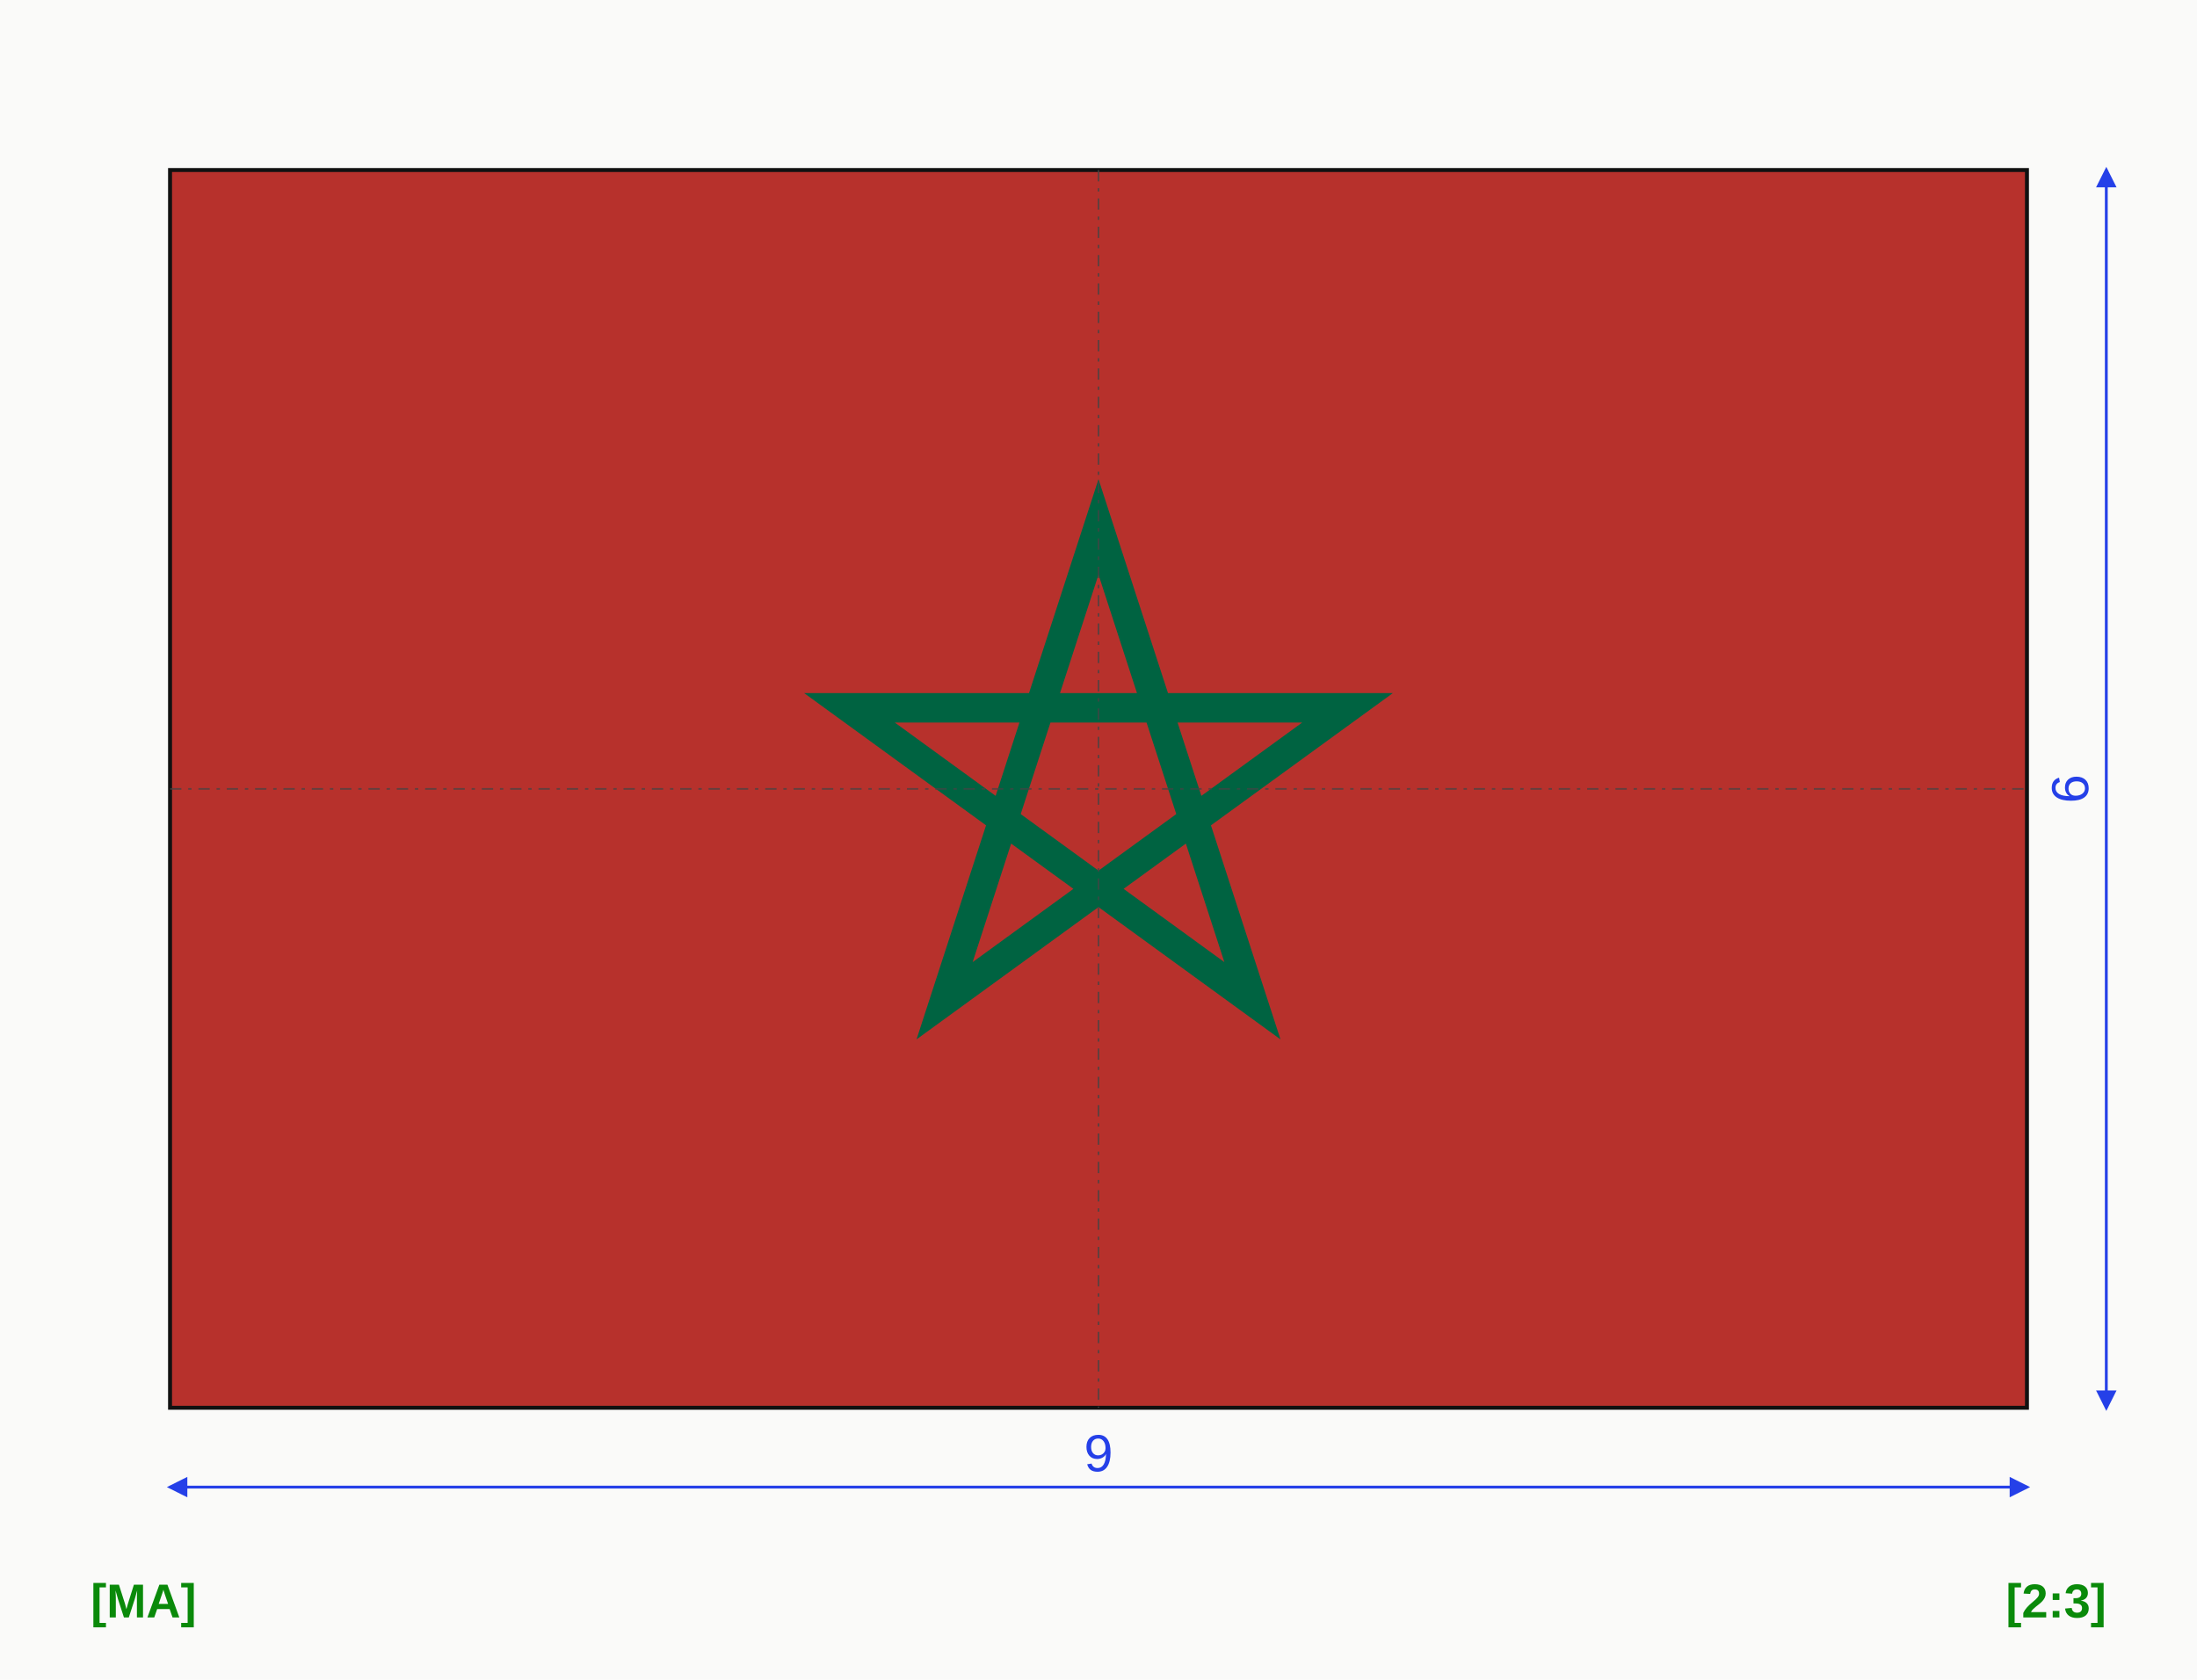
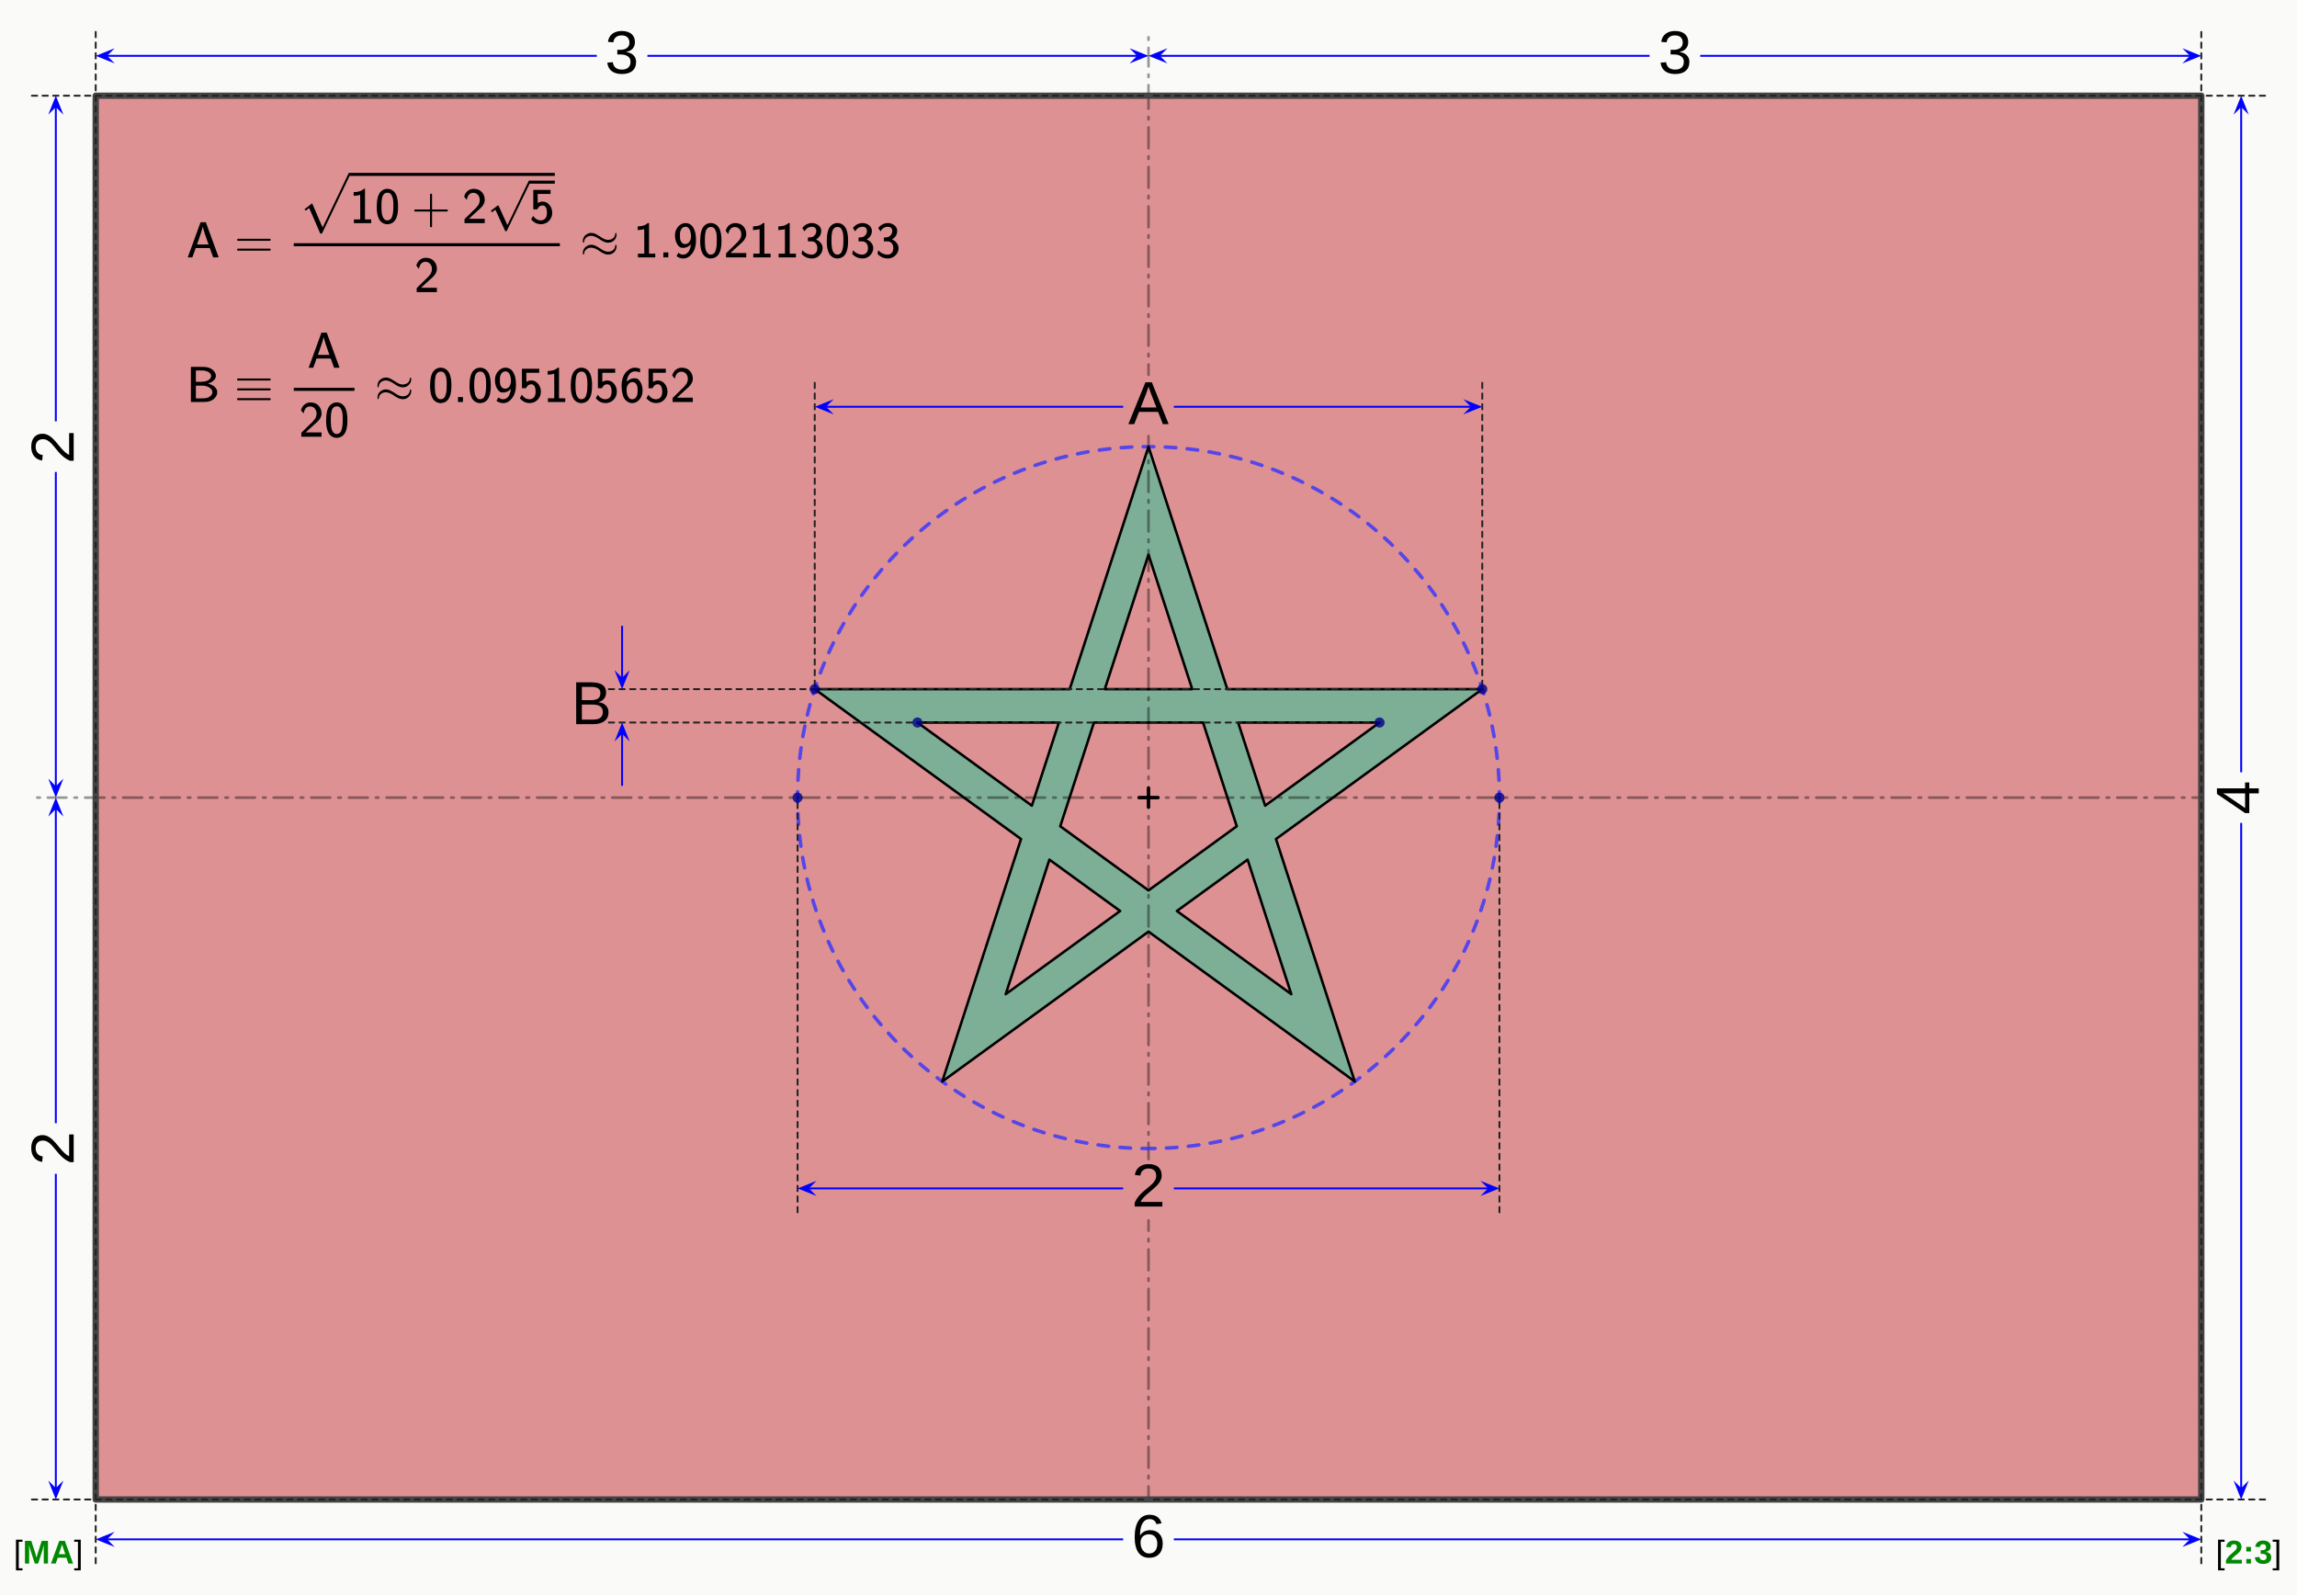
- <svg xmlns="http://www.w3.org/2000/svg" viewBox="0 0 1938 1482" font-family="Arial, Helvetica, sans-serif">
-   <rect width="1938" height="1482" fill="#FAFAF9" />
-   <svg viewBox="0 0 9 6" x="150.0" y="150.0" width="1638.0" height="1092.0" preserveAspectRatio="none">
-     <path fill="#B7312C" d="M0 0h9v6H0z" />
-     <path fill="none" stroke="#006341" stroke-width=".143" d="M4.5 1.73l.746 2.297-1.953-1.42h2.414l-1.953 1.42z" />
-   </svg>
-   <rect x="150" y="150" width="1638.0" height="1092.0" fill="none" stroke="#111" stroke-width="3.5" />
-   <line x1="969.0" y1="150.0" x2="969.0" y2="1242.0" stroke="#444" stroke-width="1.5" stroke-dasharray="10 6 3 6" opacity="0.75" />
-   <line x1="150.0" y1="696.0" x2="1788.0" y2="696.0" stroke="#444" stroke-width="1.5" stroke-dasharray="10 6 3 6" opacity="0.75" />
-   <g stroke="#2540E8" stroke-width="2.5" fill="#2540E8">
-     <line x1="150.0" y1="1312.0" x2="1788.0" y2="1312.0" />
-     <polygon points="150.0,1312.0 164.0,1305.0 164.0,1319.0" />
-     <polygon points="1788.0,1312.0 1774.0,1305.0 1774.0,1319.0" />
-     <text x="969.0" y="1298.0" font-size="46" text-anchor="middle" stroke="none">9</text>
-   </g>
-   <g stroke="#2540E8" stroke-width="2.5" fill="#2540E8">
-     <line x1="1858.0" y1="150.0" x2="1858.0" y2="1242.0" />
-     <polygon points="1858.0,150.0 1851.0,164.0 1865.0,164.0" />
-     <polygon points="1858.0,1242.0 1851.0,1228.0 1865.0,1228.0" />
-     <text x="1842.0" y="696.0" font-size="46" text-anchor="middle" transform="rotate(-90 1842.0 696.0)" stroke="none">6</text>
-   </g>
-   <text x="80" y="1427" font-size="42" font-weight="700" fill="#0A8A0A">[MA]</text>
-   <text x="1858" y="1427" font-size="42" font-weight="700" fill="#0A8A0A" text-anchor="end">[2:3]</text>
+ <svg xmlns="http://www.w3.org/2000/svg" xmlns:xlink="http://www.w3.org/1999/xlink" viewBox="-45360 -31500 90720 63000" fill="none" font-family="Calibri,Arial,'Liberation Sans',sans-serif">
+   <rect x="-45360" y="-31500" width="90720" height="63000" fill="#FAFAF9" />
+   <defs>
+     <marker id="left-arrow" viewBox="-4 -4 10 8" orient="auto" markerWidth="10" markerHeight="8">
+       <path fill="blue" d="m2 0 4 4-10-4L6-4z" />
+     </marker>
+     <path id="MJX-30-TEX-SS-41" d="M183 181Q183 179 152 91T118 0H28L154 346L280 693Q281 694 333 694H385L511 349Q636 4 638 2Q638 0 584 0H530L464 183H184L183 181ZM324 606Q319 578 292 492T238 332T210 256Q210 254 324 254T438 255L429 281L419 308Q409 336 395 378T365 465T339 551T324 611V606Z" />
+     <path id="MJX-30-TEX-N-3D" d="M56 347Q56 360 70 367H707Q722 359 722 347Q722 336 708 328L390 327H72Q56 332 56 347ZM56 153Q56 168 72 173H708Q722 163 722 153Q722 140 707 133H70Q56 140 56 153Z" />
+     <path id="MJX-30-TEX-SO-221A" d="M263 249Q264 249 315 130T417 -108T470 -228L725 302Q981 837 982 839Q989 850 1001 850Q1008 850 1013 844T1020 832V826L741 243Q645 43 540 -176Q479 -303 469 -324T453 -348Q449 -350 436 -350L424 -349L315 -96Q206 156 205 156L171 130Q138 104 137 104L111 130L263 249Z" />
+     <path id="MJX-30-TEX-SS-31" d="M94 612Q172 616 211 632T284 678H307V73H430V0H88V73H213V317Q213 560 212 560Q210 558 197 554T155 546T96 540L83 539V612H94Z" />
+     <path id="MJX-30-TEX-SS-30" d="M117 621Q174 678 247 678Q305 678 351 647Q396 617 424 557Q460 472 460 328Q460 271 455 224Q448 154 427 104T376 27T314 -10T249 -22Q201 -22 160 1T91 67Q39 154 39 316Q39 541 117 621ZM250 55Q274 55 293 66T324 93T344 136T357 185T364 240T366 291T367 340Q367 373 367 393T363 449T352 507T332 553T299 589T250 601Q217 601 194 584T159 542T141 479T133 411T132 340V331Q132 299 133 277T137 219T147 157T167 107T201 68T250 55Z" />
+     <path id="MJX-30-TEX-SS-2B" d="M56 237T56 250T70 270H369V420L370 570Q380 583 389 583Q402 583 409 568V270H707Q722 262 722 250T707 230H409V-68Q401 -82 391 -82H389H387Q375 -82 369 -68V230H70Q56 237 56 250Z" />
+     <path id="MJX-30-TEX-SS-32" d="M222 599Q190 599 166 585T128 550T108 509T97 474T93 459L67 492L42 526L47 539Q72 608 120 642T225 677Q304 677 355 644Q449 579 449 454Q449 373 361 290Q351 280 315 250T199 144Q156 103 137 85L293 86H449V0H50V79L216 242Q284 302 317 349T351 456Q351 517 315 558T222 599Z" />
+     <path id="MJX-30-TEX-N-221A" d="M95 178Q89 178 81 186T72 200T103 230T169 280T207 309Q209 311 212 311H213Q219 311 227 294T281 177Q300 134 312 108L397 -77Q398 -77 501 136T707 565T814 786Q820 800 834 800Q841 800 846 794T853 782V776L620 293L385 -193Q381 -200 366 -200Q357 -200 354 -197Q352 -195 256 15L160 225L144 214Q129 202 113 190T95 178Z" />
+     <path id="MJX-30-TEX-SS-35" d="M257 350Q236 350 218 342T189 323T171 301T160 281L157 273Q157 272 116 272H75V656H416V577H162V486Q162 396 163 396T174 403T207 418T258 426Q339 426 394 360T449 203Q449 113 386 46T226 -21H223Q188 -21 156 -11T102 13T64 42T41 66T33 77Q34 78 44 95T64 128L73 144Q93 112 117 93Q165 54 223 54Q270 54 306 86T345 197Q345 350 257 350Z" />
+     <path id="MJX-30-TEX-SS-2248" d="M55 319Q55 360 72 393T114 444T163 472T205 482Q207 482 213 482T223 483Q262 483 296 468T393 413L443 381Q502 346 553 346Q609 346 649 375T694 454Q694 465 698 474T708 483Q722 483 722 452Q722 386 675 338T555 289Q514 289 468 310T388 357T308 404T224 426Q164 426 125 393T83 318Q81 289 69 289Q55 289 55 319ZM55 85Q55 126 72 159T114 210T163 238T205 248Q207 248 213 248T223 249Q262 249 296 234T393 179L443 147Q502 112 553 112Q609 112 649 141T694 220Q694 249 708 249T722 217Q722 153 675 104T555 55Q514 55 468 76T388 123T308 170T224 192Q164 192 125 159T83 84Q80 55 69 55Q55 55 55 85Z" />
+     <path id="MJX-30-TEX-SS-2E" d="M90 0V98H188V0H90Z" />
+     <path id="MJX-30-TEX-SS-39" d="M44 476Q57 561 116 619T245 677H255Q308 677 349 647Q392 619 424 545T457 334Q457 178 382 78T205 -22Q168 -22 135 -10T86 14L72 25Q73 25 91 58L110 91Q127 78 136 72T163 60T203 54Q238 54 265 71T308 110T335 164T350 214T357 253V257L347 248Q284 187 200 187Q165 187 140 201T87 258Q42 332 42 430Q42 458 44 476ZM269 604Q265 605 254 605Q222 605 199 591T164 554T148 517T141 487Q140 478 140 430T141 373Q146 335 164 307T207 269Q223 263 247 263Q299 266 328 308T358 417Q358 435 356 456T346 511T318 570T269 604Z" />
+     <path id="MJX-30-TEX-SS-33" d="M333 521Q333 554 313 579T243 604Q154 604 99 514L78 546Q56 577 56 579Q56 580 62 589T82 611T114 637T162 662T222 677Q224 677 231 677T242 678H245Q318 678 374 634T430 520Q430 483 417 452T382 398T351 369T329 354L328 353Q369 333 373 330Q408 306 432 268T457 184Q457 103 397 41T242 -22Q131 -22 51 58L42 68L49 105L55 142L58 138Q62 134 66 130T77 120T91 108T108 96T129 83T152 72T179 63T209 57T242 54Q285 54 319 86T353 184Q353 231 331 267T260 315L213 316H166V354Q166 392 167 392Q233 395 257 405Q290 418 311 450T333 521Z" />
+     <path id="MJX-30-TEX-SS-42" d="M425 363Q438 363 465 353T526 324T585 270T610 192Q610 132 561 78T426 7Q404 2 387 2T240 0H90V694H227Q373 693 396 689Q484 673 533 623T583 517Q583 494 574 473T551 437T520 409T487 388T456 374T433 366L425 363ZM490 516Q490 527 485 539T467 568T423 599T347 621Q340 622 262 623H188V399H261H286Q432 399 478 475Q490 496 490 516ZM514 190Q514 245 462 280T343 322Q336 323 259 323H188V71H274Q365 72 388 77Q445 88 479 121T514 190Z" />
+     <path id="MJX-30-TEX-N-2261" d="M56 444Q56 457 70 464H707Q722 456 722 444Q722 430 706 424H72Q56 429 56 444ZM56 237T56 250T70 270H707Q722 262 722 250T707 230H70Q56 237 56 250ZM56 56Q56 71 72 76H706Q722 70 722 56Q722 44 707 36H70Q56 43 56 56Z" />
+     <path id="MJX-30-TEX-SS-36" d="M42 318Q42 396 61 460T109 564T173 629T237 666T289 677H301H317Q359 677 408 658V621Q408 585 407 585H406Q359 605 308 605Q246 605 203 556T146 421Q143 403 144 403Q145 402 152 409Q216 469 299 469Q333 469 357 457T407 405Q457 330 457 226Q457 126 402 57Q340 -22 251 -22Q216 -22 183 -7T116 43T63 149T42 318ZM260 393Q216 393 188 365T150 306T141 243Q141 153 172 104Q192 68 230 56Q238 54 251 54Q311 54 342 116Q360 152 360 226Q360 297 344 332Q320 382 277 392Q275 392 270 392T260 393Z" />
+   </defs>
+   <g opacity=".5">
+     <g transform="scale(13860)">
+       <path fill="#c1272d" d="m-3-2h6v4h-6z" />
+     </g>
+     <path stroke="#006233" stroke-width="1318.164" d="m0-11727L6893 9487-11153-3624h22306L-6893 9487z" />
+   </g>
+   <g stroke="#000" stroke-width="140" stroke-linejoin="round" stroke-linecap="round">
+     <g opacity=".4" stroke-width="100">
+       <path stroke-dashoffset="412" stroke-dasharray="825,315,105,315" d="m0 0v-14280m0-2415v-11025M0 0v14280m0 2415v11025" />
+       <path stroke-dashoffset="376" stroke-dasharray="751,315,105,315" d="m0 0h-41580M0 0h41580" />
+       <path stroke-dasharray="735,315,105,315" stroke-dashoffset="840" d="m0-30240v2520M-44100 0h2520" />
+     </g>
+     <path stroke="#33f" opacity=".8" stroke-dasharray="420,450" stroke-dashoffset="210" d="m0-13860a1 1 0 0 0 0 27720m0-27720a1 1 0 0 1 0 27720" />
+     <path stroke="#444" stroke-width="250" d="m-41580-27720h83160v55440h-83160z" />
+     <path stroke-width="100" d="m0-13860 3112 9577h10070L5035 1636l3112 9577L0 5294l-8147 5919 3112-9577-8147-5919h10070zm0 4266 1726 5311h-3452zM5639 7762 1121 4479l2793-2028zM-9125-2965h5585L-4607 318zm18250 0L4607 318 3540-2965zM-5639 7762l1725-5311 2793 2028zM2154-2965l1331 4097L0 3665-3485 1132l1331-4097z" />
+     <path stroke="#222" stroke-width="75" stroke-dasharray="210,210" d="m-41580-30240V0m0 30240V0m27720 16380V0m678-16380v12097m26364-12097v12097m678 20663V0m27720-30240V0m0 30240V0m-85680-27720H0m44100 0H0M-21315-4283h34497m-34497 1318H9125m-53225 30685H0m44100 0H0" />
+     <path stroke-width="135" d="m-375 0h750M0-375v750" />
+   </g>
+   <g fill="#008" opacity=".8">
+     <circle r="200" cx="-13860" cy="0" />
+     <circle r="200" cx="13860" cy="0" />
+     <circle r="200" cx="13182" cy="-4283" />
+     <circle r="200" cx="-13182" cy="-4283" />
+     <circle r="200" cx="9125" cy="-2965" />
+     <circle r="200" cx="-9125" cy="-2965" />
+   </g>
+   <g stroke="#00f" stroke-width="75" marker-start="url(#left-arrow)">
+     <path d="m-41280-29295h19490" />
+     <path d="m-300-29295h-19490" />
+     <path d="m300-29295h19490" />
+     <path d="m41280-29295H21790" />
+     <path d="m-41280 29295h40280" />
+     <path d="m41280 29295H1000" />
+     <path d="m-13560 15435h12560" />
+     <path d="m13560 15435H1000" />
+     <path d="m-12882-15435h11882" />
+     <path d="m12882-15435H1000" />
+     <path d="m43155 27420V1000" />
+     <path d="m43155-27420v26420" />
+     <path d="m-43155 27420V14860" />
+     <path d="m-43155 300v12560" />
+     <path d="m-43155-300v-12560" />
+     <path d="m-43155-27420v12560" />
+     <path d="m-20790-2665v2200" />
+     <path d="m-20790-4583v-2200" />
+   </g>
+   <g fill="#000" text-anchor="middle" font-size="48" transform="scale(50)">
+     <g>
+       <text x="-416" y="-572">3</text>
+       <text x="416" y="-572">3</text>
+       <text y="600">6</text>
+       <text y="323">2</text>
+       <text y="-295">A</text>
+       <text x="-440" y="-58">B</text>
+     </g>
+     <g transform="rotate(270)">
+       <text y="877">4</text>
+       <text x="-277" y="-849">2</text>
+       <text x="277" y="-849">2</text>
+     </g>
+     <g font-size="26">
+       <text x="-869" y="605">[<tspan font-weight="bold" fill="#080">MA</tspan>]</text>
+       <text x="869" y="605">[<tspan font-weight="bold" fill="#080">2:3</tspan>]</text>
+     </g>
+   </g>
+   <g fill="#000" transform="matrix(2 0 0 -2 -38000 -19000)">
+     <g>
+       <g transform="translate(0, 1167.7)">
+         <g>
+           <g>
+             <g>
+               <use xlink:href="#MJX-30-TEX-SS-41" />
+             </g>
+           </g>
+         </g>
+         <g transform="translate(667, 0)">
+           <g>
+ 					</g>
+           <g transform="translate(277.8, 0)">
+             <use xlink:href="#MJX-30-TEX-N-3D" />
+           </g>
+           <g transform="translate(1333.6, 0)">
+             <g>
+               <g transform="translate(220, 676)">
+                 <g transform="translate(1000, 0)">
+                   <g>
+                     <use xlink:href="#MJX-30-TEX-SS-31" />
+                     <use xlink:href="#MJX-30-TEX-SS-30" transform="translate(500, 0)" />
+                   </g>
+                   <g transform="translate(1222.2, 0)">
+                     <use xlink:href="#MJX-30-TEX-SS-2B" />
+                   </g>
+                   <g transform="translate(2222.4, 0)">
+                     <use xlink:href="#MJX-30-TEX-SS-32" />
+                   </g>
+                   <g transform="translate(2722.4, 0)">
+                     <g transform="translate(833, 0)">
+                       <g>
+                         <use xlink:href="#MJX-30-TEX-SS-35" />
+                       </g>
+                     </g>
+                     <g transform="translate(0, 40)">
+                       <use xlink:href="#MJX-30-TEX-N-221A" />
+                     </g>
+                     <rect width="500" height="60" x="833" y="780" />
+                   </g>
+                 </g>
+                 <g transform="translate(0, 142.5)">
+                   <use xlink:href="#MJX-30-TEX-SO-221A" />
+                 </g>
+                 <rect width="4055.4" height="60" x="1000" y="932.5" />
+               </g>
+               <g transform="translate(2497.7, -686)">
+                 <use xlink:href="#MJX-30-TEX-SS-32" />
+               </g>
+               <rect width="5255.4" height="60" x="120" y="220" />
+             </g>
+             <g transform="translate(5773.2, 0)">
+               <use xlink:href="#MJX-30-TEX-SS-2248" />
+             </g>
+             <g transform="translate(6829, 0)">
+               <use xlink:href="#MJX-30-TEX-SS-31" />
+               <use xlink:href="#MJX-30-TEX-SS-2E" transform="translate(500, 0)" />
+               <use xlink:href="#MJX-30-TEX-SS-39" transform="translate(778, 0)" />
+               <use xlink:href="#MJX-30-TEX-SS-30" transform="translate(1278, 0)" />
+               <use xlink:href="#MJX-30-TEX-SS-32" transform="translate(1778, 0)" />
+               <use xlink:href="#MJX-30-TEX-SS-31" transform="translate(2278, 0)" />
+               <use xlink:href="#MJX-30-TEX-SS-31" transform="translate(2778, 0)" />
+               <use xlink:href="#MJX-30-TEX-SS-33" transform="translate(3278, 0)" />
+               <use xlink:href="#MJX-30-TEX-SS-30" transform="translate(3778, 0)" />
+               <use xlink:href="#MJX-30-TEX-SS-33" transform="translate(4278, 0)" />
+               <use xlink:href="#MJX-30-TEX-SS-33" transform="translate(4778, 0)" />
+             </g>
+           </g>
+         </g>
+       </g>
+       <g transform="translate(0, -1688.3)">
+         <g>
+           <g>
+             <g>
+               <use xlink:href="#MJX-30-TEX-SS-42" />
+             </g>
+           </g>
+         </g>
+         <g transform="translate(667, 0)">
+           <g>
+ 					</g>
+           <g transform="translate(277.8, 0)">
+             <use xlink:href="#MJX-30-TEX-N-2261" />
+           </g>
+           <g transform="translate(1333.6, 0)">
+             <g>
+               <g transform="translate(386.5, 676)">
+                 <use xlink:href="#MJX-30-TEX-SS-41" />
+               </g>
+               <g transform="translate(220, -686)">
+                 <use xlink:href="#MJX-30-TEX-SS-32" />
+                 <use xlink:href="#MJX-30-TEX-SS-30" transform="translate(500, 0)" />
+               </g>
+               <rect width="1200" height="60" x="120" y="220" />
+             </g>
+             <g transform="translate(1717.8, 0)">
+               <use xlink:href="#MJX-30-TEX-SS-2248" />
+             </g>
+             <g transform="translate(2773.6, 0)">
+               <use xlink:href="#MJX-30-TEX-SS-30" />
+               <use xlink:href="#MJX-30-TEX-SS-2E" transform="translate(500, 0)" />
+               <use xlink:href="#MJX-30-TEX-SS-30" transform="translate(778, 0)" />
+               <use xlink:href="#MJX-30-TEX-SS-39" transform="translate(1278, 0)" />
+               <use xlink:href="#MJX-30-TEX-SS-35" transform="translate(1778, 0)" />
+               <use xlink:href="#MJX-30-TEX-SS-31" transform="translate(2278, 0)" />
+               <use xlink:href="#MJX-30-TEX-SS-30" transform="translate(2778, 0)" />
+               <use xlink:href="#MJX-30-TEX-SS-35" transform="translate(3278, 0)" />
+               <use xlink:href="#MJX-30-TEX-SS-36" transform="translate(3778, 0)" />
+               <use xlink:href="#MJX-30-TEX-SS-35" transform="translate(4278, 0)" />
+               <use xlink:href="#MJX-30-TEX-SS-32" transform="translate(4778, 0)" />
+             </g>
+           </g>
+         </g>
+       </g>
+     </g>
+   </g>
</svg>
